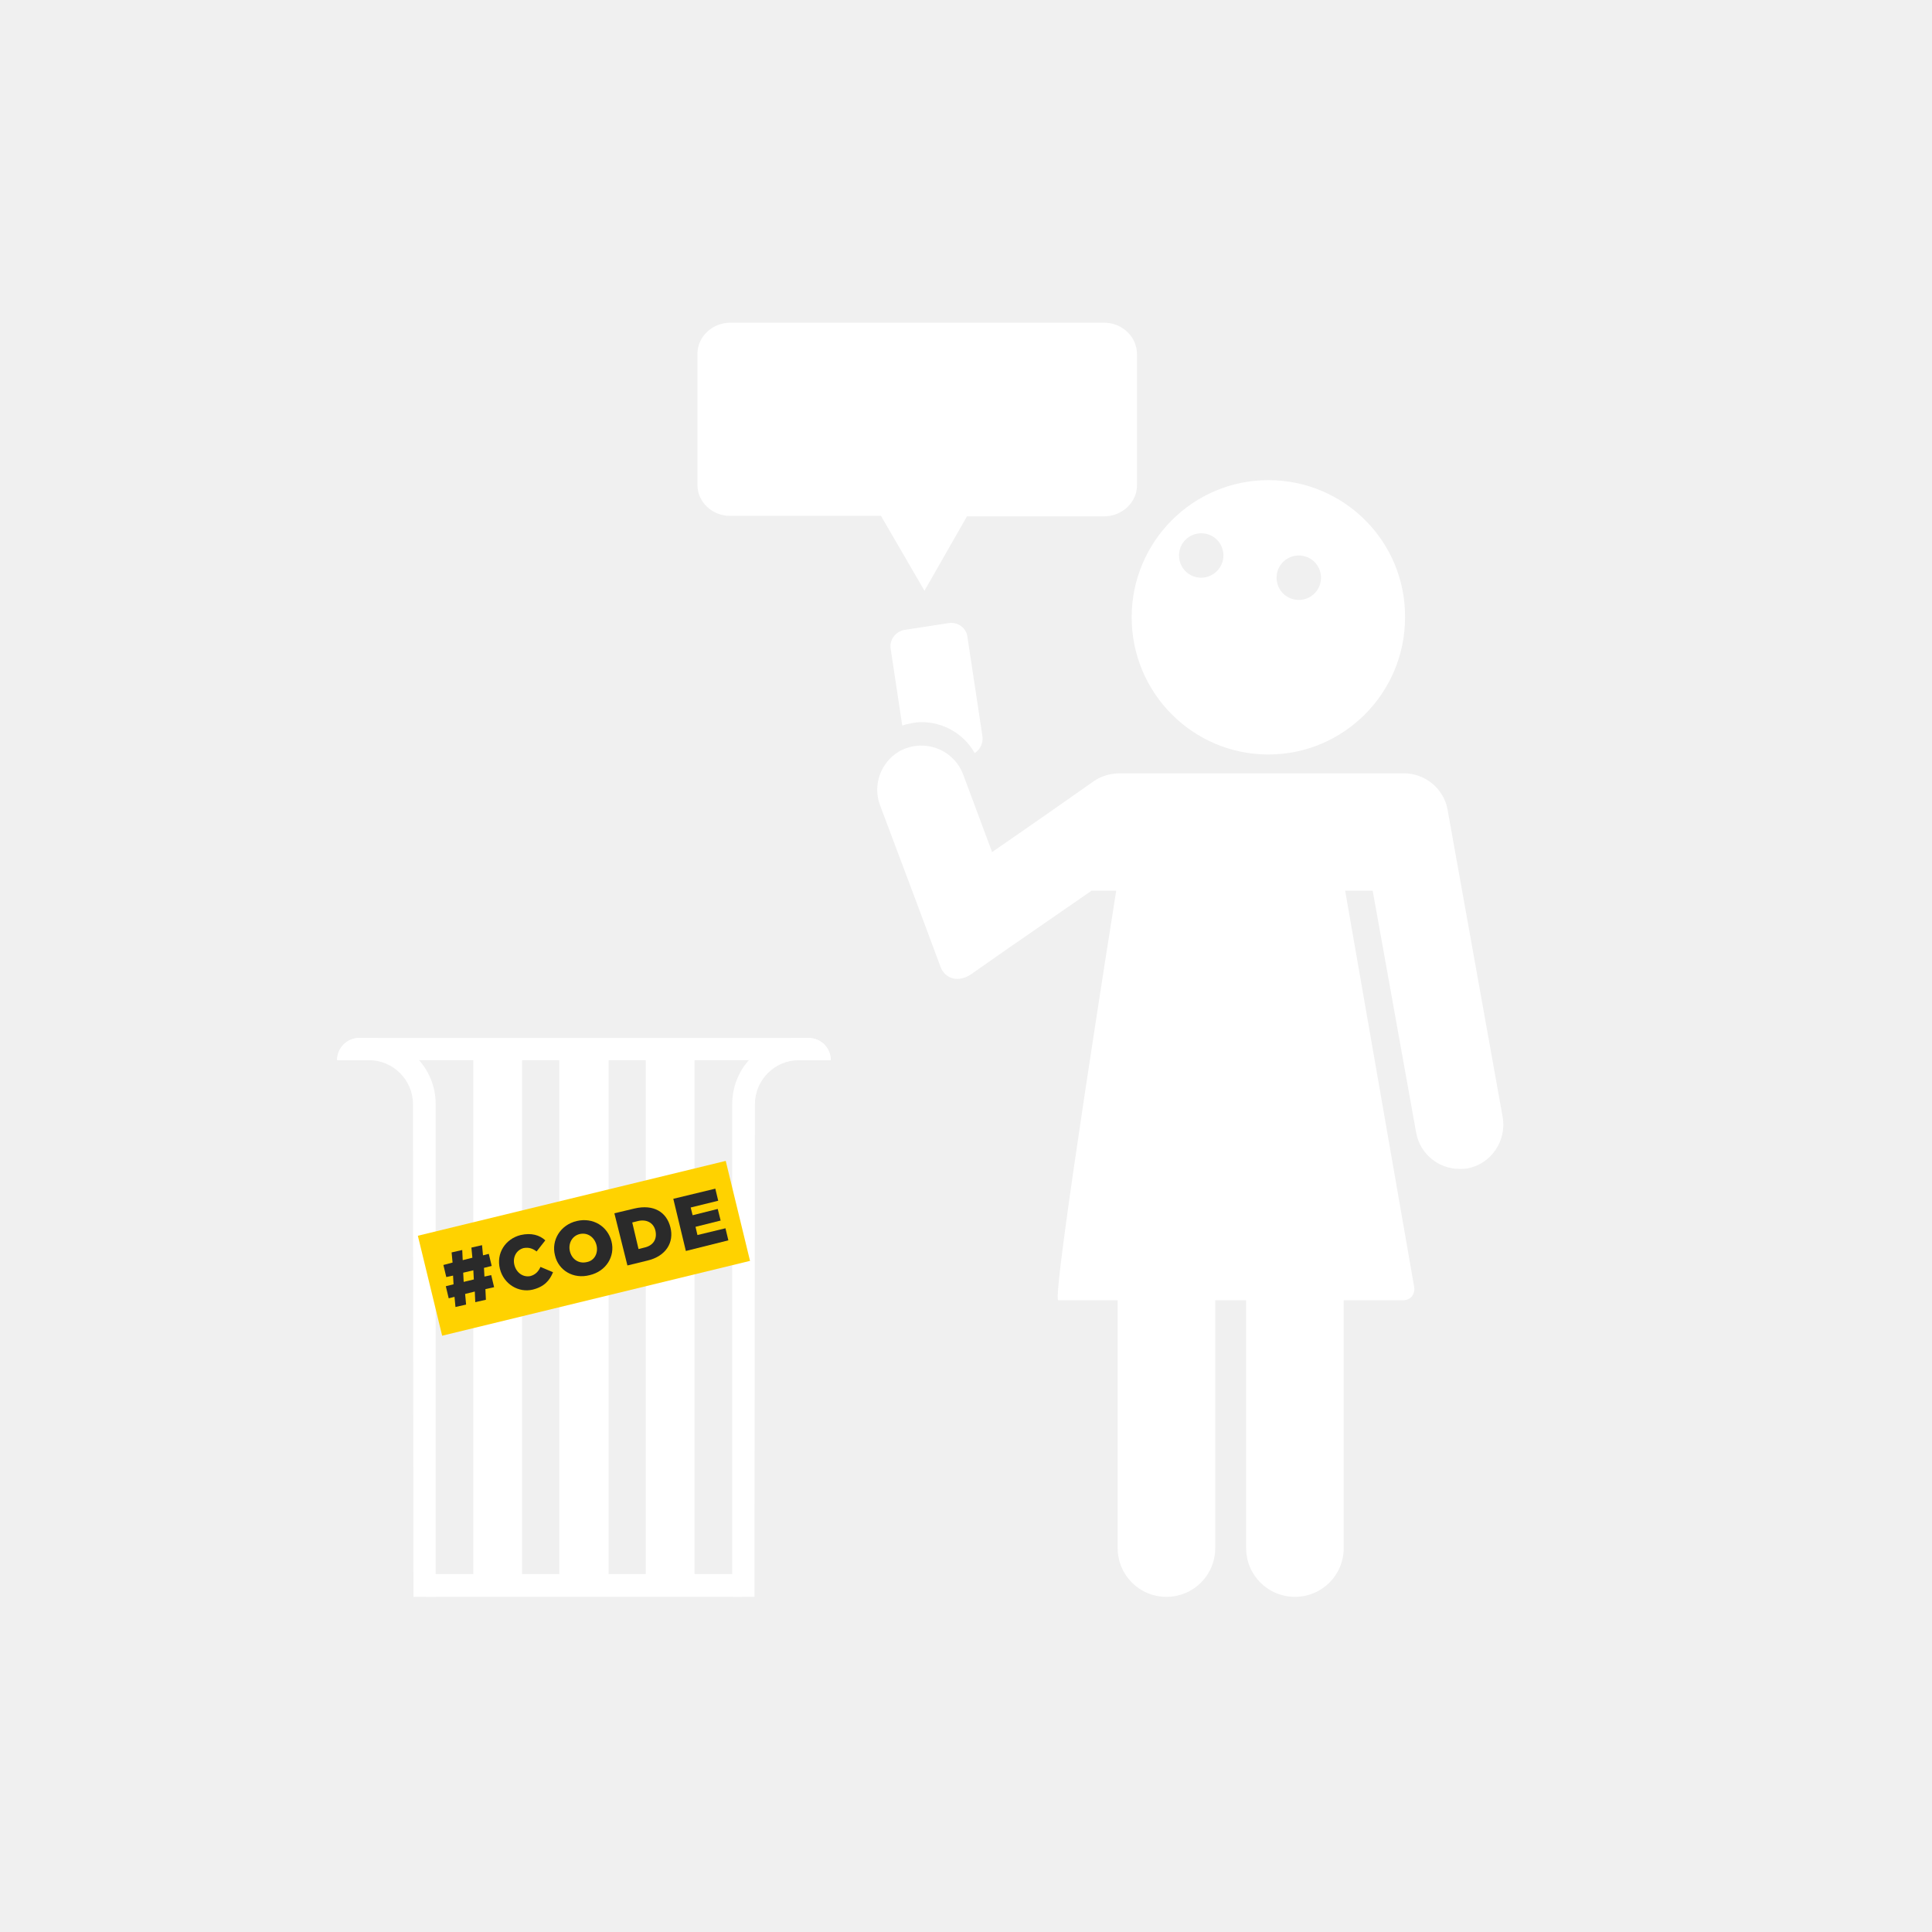
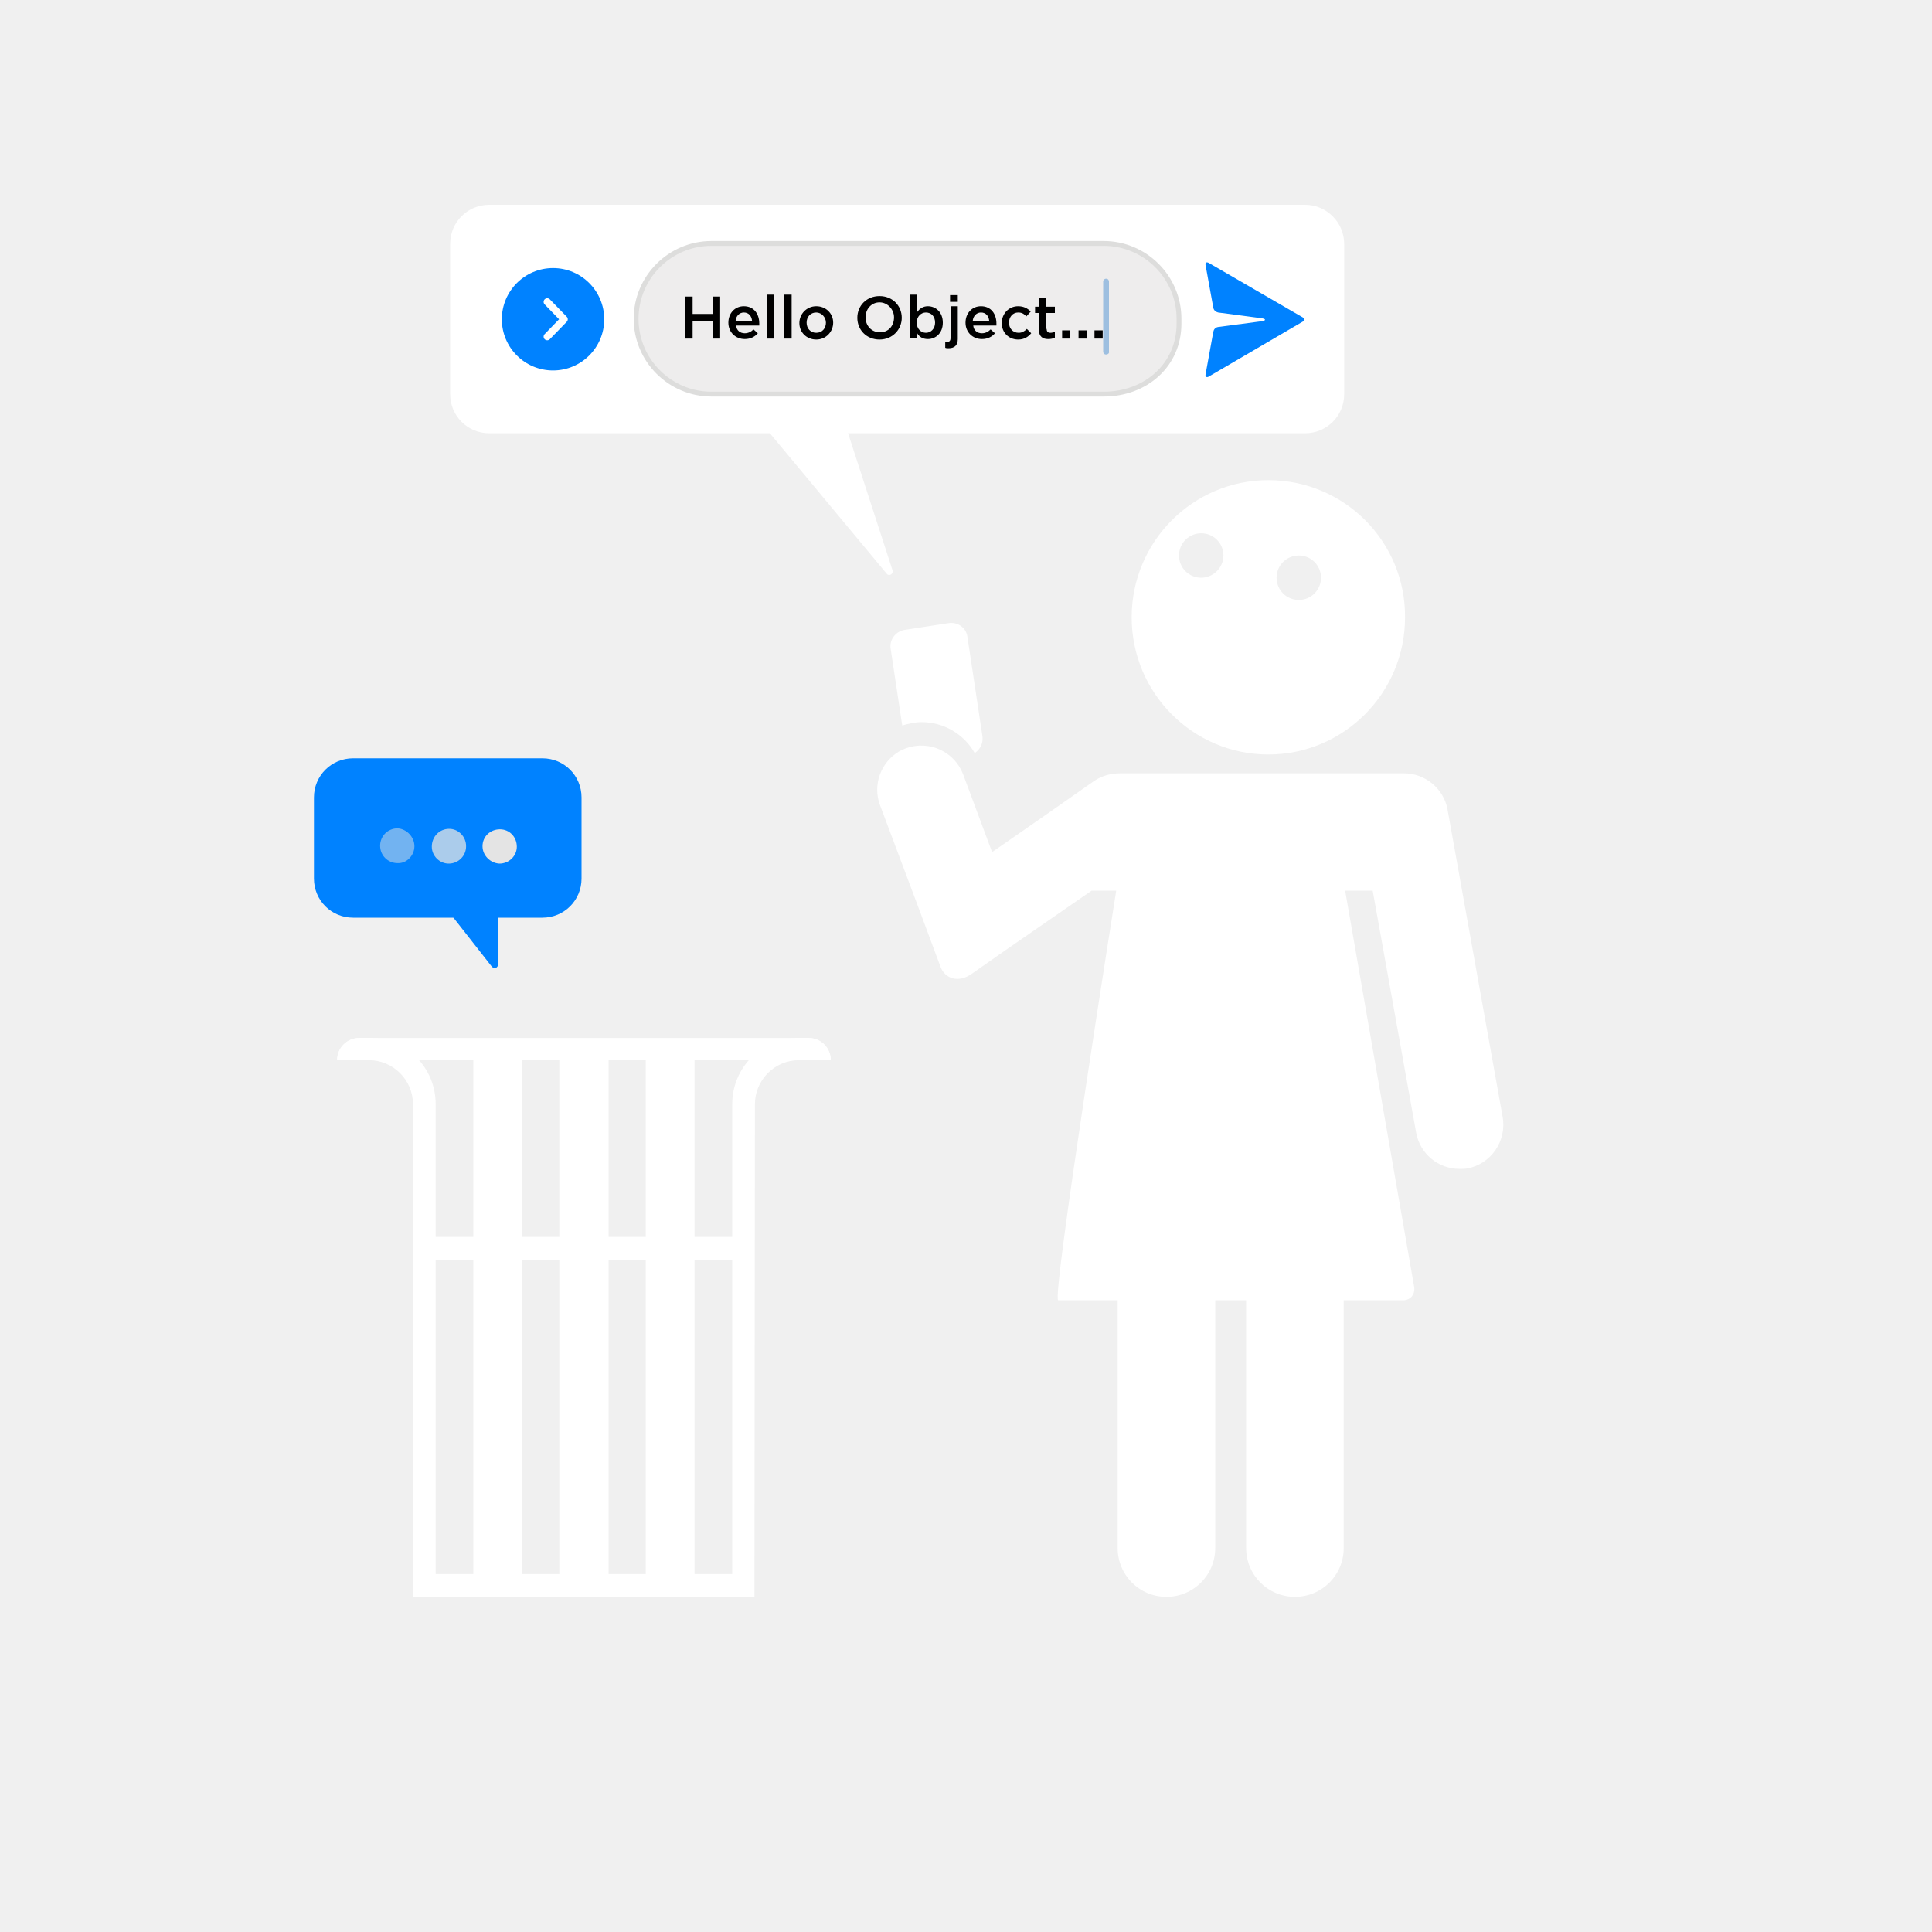
- <svg xmlns="http://www.w3.org/2000/svg" version="1.1" id="Layer_1" x="0px" y="0px" viewBox="0 0 400 400" style="enable-background:new 0 0 400 400;" xml:space="preserve">
+ <svg xmlns="http://www.w3.org/2000/svg" version="1.1" x="0px" y="0px" viewBox="0 0 400 400" style="enable-background:new 0 0 400 400;" xml:space="preserve">
  <style type="text/css">
- 	.st0{fill:#FFFFFF;}
- 	.st1{fill:#FFD200;}
- 	.st2{display:none;fill:#2A2A2A;}
- 	.st3{font-family:'GothamHTF-Black';}
- 	.st4{font-size:15.902px;}
- 	.st5{fill:#2A2A2A;}
+ 	.st0{display:none;}
+ 	.st1{display:inline;}
+ 	.st2{fill:#FFFFFF;}
+ 	.st3{fill:#0082FF;}
+ 	.st4{opacity:0.5;fill:#E4E4E4;enable-background:new    ;}
+ 	.st5{opacity:0.75;fill:#E4E4E4;enable-background:new    ;}
+ 	.st6{fill:#E4E4E4;}
+ 	.st7{fill:#EEEDED;stroke:#DDDDDC;}
+ 	.st8{fill:#9DBFE0;}
+ 	.st9{fill:none;stroke:#FFFFFF;stroke-width:1.5;stroke-linecap:round;stroke-linejoin:round;stroke-miterlimit:10;}
</style>
-   <g id="Page-1_1_">
-     <g id="process-3">
-       <g id="Page-1" transform="translate(155, 66)">
-         <g id="Group-31" transform="translate(0, 0.00855)">
-           <path id="Fill-22" class="st0" d="M156.1,165.2l-11.4-63.6c-0.8-4.4-4.7-7.5-9-7.5l0,0H76.9l0,0c-1.9,0-3.8,0.5-5.4,1.6      l-9.7,6.8l-8.5,5.9l-2.9,2l-6-16.1c-1.8-4.7-7-7.1-11.8-5.4c-0.5,0.2-1,0.4-1.5,0.7c-3.7,2.2-5.5,6.9-3.9,11.1l7.7,20.5      l4.8,12.9l0,0c0.9,2.5,3.7,3.5,6.5,1.5l0,0l0,0l7-4.9l0,0L71,118.4h5.1c0,0-13.5,84.8-12,84.8h12.3v51.3      c0,5.6,4.5,10.1,10.1,10.1s10.1-4.5,10.1-10.1v-51.3h6.4v51.3c0,5.6,4.5,10.1,10.1,10.1s10.1-4.5,10.1-10.1v-51.3h12.3      c1.5,0,2.5-1.2,2.3-2.7l-14.3-82.1h5.7l9,50.1c0.8,4.4,4.6,7.5,9,7.5c0.5,0,1.1,0,1.6-0.1C153.7,175,157,170.2,156.1,165.2" />
-           <path id="Fill-23" class="st0" d="M41.4,63l-9.1,1.4c-1.9,0.3-3.2,2.1-2.9,3.9l2.4,15.9c1.3-0.4,2.7-0.7,4-0.7      c4.6,0,8.8,2.5,11,6.4c1.1-0.7,1.8-2,1.6-3.5l-3.1-20.5C45.1,64,43.3,62.7,41.4,63" />
-           <path id="Fill-24" class="st0" d="M107.6,33.4c-15.6,0-28.3,12.7-28.3,28.4S92,90.2,107.6,90.2s28.3-12.7,28.3-28.4      C136,46.1,123.3,33.4,107.6,33.4 M93.7,53.6c-2.6,0-4.6-2.1-4.6-4.6c0-2.6,2.1-4.6,4.6-4.6c2.6,0,4.6,2.1,4.6,4.6      C98.3,51.5,96.2,53.6,93.7,53.6 M113.9,58.2c-2.6,0-4.6-2.1-4.6-4.6c0-2.6,2.1-4.6,4.6-4.6c2.6,0,4.6,2.1,4.6,4.6      S116.5,58.2,113.9,58.2" />
-           <path id="Fill-25" class="st0" d="M73.6,0.8H-3.8c-3.7,0-6.8,2.9-6.8,6.4v27.2c0,3.5,3,6.4,6.8,6.4h31.2l9,15.5l8.8-15.4h28.4      c3.7,0,6.8-2.9,6.8-6.4V7.3C80.4,3.7,77.3,0.8,73.6,0.8" />
+   <g id="Layer_2" class="st0">
+     <rect class="st1" width="400" height="400" />
+   </g>
+   <g id="Layer_1">
+     <g id="Page-1_1_">
+       <g id="process-3">
+         <g id="Page-1" transform="translate(155, 66)">
+           <g id="Group-31" transform="translate(0, 0.00855)">
+             <path id="Fill-22" class="st2" d="M156.1,165.2l-11.4-63.6c-0.8-4.4-4.7-7.5-9-7.5l0,0H76.9l0,0c-1.9,0-3.8,0.5-5.4,1.6       l-9.7,6.8l-8.5,5.9l-2.9,2l-6-16.1c-1.8-4.7-7-7.1-11.8-5.4c-0.5,0.2-1,0.4-1.5,0.7c-3.7,2.2-5.5,6.9-3.9,11.1l7.7,20.5       l4.8,12.9l0,0c0.9,2.5,3.7,3.5,6.5,1.5l0,0l0,0l7-4.9l0,0L71,118.4h5.1c0,0-13.5,84.8-12,84.8h12.3v51.3       c0,5.6,4.5,10.1,10.1,10.1s10.1-4.5,10.1-10.1v-51.3h6.4v51.3c0,5.6,4.5,10.1,10.1,10.1s10.1-4.5,10.1-10.1v-51.3h12.3       c1.5,0,2.5-1.2,2.3-2.7l-14.3-82.1h5.7l9,50.1c0.8,4.4,4.6,7.5,9,7.5c0.5,0,1.1,0,1.6-0.1C153.7,175,157,170.2,156.1,165.2" />
+             <path id="Fill-23" class="st2" d="M41.4,63l-9.1,1.4c-1.9,0.3-3.2,2.1-2.9,3.9l2.4,15.9c1.3-0.4,2.7-0.7,4-0.7       c4.6,0,8.8,2.5,11,6.4c1.1-0.7,1.8-2,1.6-3.5l-3.1-20.5C45.1,64,43.3,62.7,41.4,63" />
+             <path id="Fill-24" class="st2" d="M107.6,33.4c-15.6,0-28.3,12.7-28.3,28.4S92,90.2,107.6,90.2s28.3-12.7,28.3-28.4       C136,46.1,123.3,33.4,107.6,33.4 M93.7,53.6c-2.6,0-4.6-2.1-4.6-4.6c0-2.6,2.1-4.6,4.6-4.6c2.6,0,4.6,2.1,4.6,4.6       C98.3,51.5,96.2,53.6,93.7,53.6 M113.9,58.2c-2.6,0-4.6-2.1-4.6-4.6c0-2.6,2.1-4.6,4.6-4.6c2.6,0,4.6,2.1,4.6,4.6       S116.5,58.2,113.9,58.2" />
+           </g>
        </g>
      </g>
    </g>
-   </g>
-   <g id="process-2_4_">
+     <g id="process-2_4_">
+       <g>
+         <rect x="88.1" y="256.1" class="st2" width="65.5" height="4.7" />
+         <rect x="88.1" y="325.9" class="st2" width="65.5" height="4.7" />
+         <path class="st2" d="M156.2,330.6h-4.6v-102c0-7.6,6.1-13.7,13.7-13.7h2.1c2.5,0,4.6,2,4.6,4.6l0,0h-6.6c-5,0-9.1,4.1-9.1,9.1     L156.2,330.6L156.2,330.6z" />
+         <rect x="133.7" y="217.5" class="st2" width="10.1" height="111.1" />
+         <path class="st2" d="M85.6,330.6h4.6v-102c0-7.6-6.1-13.7-13.7-13.7h-2.1c-2.5,0-4.6,2-4.6,4.6l0,0h6.6c5,0,9.1,4.1,9.1,9.1     L85.6,330.6L85.6,330.6z" />
+         <rect x="115.8" y="217.5" class="st2" width="10.2" height="111.1" />
+         <rect x="98" y="217.5" class="st2" width="10.1" height="111.1" />
+         <path class="st2" d="M69.8,219.5L69.8,219.5c0-2.5,2-4.6,4.6-4.6h46.5h46.5c2.5,0,4.6,2,4.6,4.6l0,0h-51.1H69.8z" />
+       </g>
+     </g>
    <g>
-       <rect x="88.1" y="256.1" class="st0" width="65.5" height="4.7" />
-       <rect x="88.1" y="325.9" class="st0" width="65.5" height="4.7" />
-       <path class="st0" d="M156.2,330.6h-4.6v-102c0-7.6,6.1-13.7,13.7-13.7h2.1c2.5,0,4.6,2,4.6,4.6l0,0h-6.6c-5,0-9.1,4.1-9.1,9.1    L156.2,330.6L156.2,330.6z" />
-       <rect x="133.7" y="217.5" class="st0" width="10.1" height="111.1" />
-       <path class="st0" d="M85.6,330.6h4.6v-102c0-7.6-6.1-13.7-13.7-13.7h-2.1c-2.5,0-4.6,2-4.6,4.6l0,0h6.6c5,0,9.1,4.1,9.1,9.1    L85.6,330.6L85.6,330.6z" />
-       <rect x="115.8" y="217.5" class="st0" width="10.2" height="111.1" />
-       <rect x="98" y="217.5" class="st0" width="10.1" height="111.1" />
-       <path class="st0" d="M69.8,219.5L69.8,219.5c0-2.5,2-4.6,4.6-4.6h46.5h46.5c2.5,0,4.6,2,4.6,4.6l0,0h-51.1H69.8z" />
+       <path class="st3" d="M112.3,190H73.1c-4.5,0-8.1-3.6-8.1-8.1v-16.8c0-4.5,3.6-8.1,8.1-8.1h39.2c4.5,0,8.1,3.6,8.1,8.1v16.8    C120.4,186.4,116.8,190,112.3,190z" />
+       <g>
+         <path class="st4" d="M85.8,175.2c0,1.9-1.6,3.6-3.5,3.5c-2,0-3.6-1.6-3.6-3.6s1.6-3.6,3.6-3.6C84.2,171.6,85.8,173.3,85.8,175.2z     " />
+         <path class="st5" d="M93,171.6c1.9,0,3.5,1.6,3.5,3.6s-1.6,3.6-3.6,3.6c-1.9,0-3.5-1.6-3.5-3.5C89.4,173.2,91,171.6,93,171.6z" />
+         <path class="st6" d="M99.9,175.2c0-2,1.6-3.5,3.6-3.5s3.5,1.6,3.5,3.6c0,1.9-1.6,3.5-3.6,3.5C101.5,178.7,99.9,177.1,99.9,175.2z     " />
+       </g>
+       <path class="st3" d="M93.1,189h10v10.7c0,0.7-0.8,1-1.3,0.4L93.1,189z" />
    </g>
-   </g>
-   <g id="_x33__1_">
-     <rect x="88.1" y="247.8" transform="matrix(0.9717 -0.2362 0.2362 0.9717 -57.6254 35.8699)" class="st1" width="65.6" height="21.3" />
-     <text id="text_3_" transform="matrix(0.9717 -0.2362 0.2362 0.9717 92.7687 270.9926)" class="st2 st3 st4">#CODE</text>
-     <g id="text_1_">
-       <path class="st5" d="M94.1,268.5l-1.2,0.3l-0.6-2.5l1.6-0.4l-0.1-1.8l-1.4,0.3l-0.6-2.5l1.9-0.5l-0.2-2.1l2.2-0.5l0.1,2.1l2-0.5    l-0.2-2.1l2.2-0.5l0.2,2.1l1.2-0.3l0.6,2.5l-1.6,0.4l0.1,1.8l1.4-0.3l0.6,2.5l-1.8,0.4l0.1,2.2l-2.2,0.5l-0.1-2.2l-2,0.5l0.2,2.2    l-2.2,0.5L94.1,268.5z M98.1,264.9L98,263l-2.1,0.5l0.1,1.9L98.1,264.9z" />
-       <path class="st5" d="M103.5,262.7L103.5,262.7c-0.8-3.2,1.1-6.2,4.3-7c2.2-0.5,3.9,0,5.1,1.1l-1.8,2.3c-0.8-0.6-1.6-0.9-2.7-0.7    c-1.5,0.4-2.3,1.9-1.9,3.5l0,0c0.4,1.6,1.8,2.6,3.3,2.3c1.1-0.3,1.7-1,2.1-1.9l2.6,1.1c-0.7,1.7-1.8,3-4.2,3.6    C107.4,267.7,104.3,265.9,103.5,262.7z" />
-       <path class="st5" d="M114.9,259.9L114.9,259.9c-0.8-3.1,1.1-6.3,4.5-7.1s6.4,1.1,7.2,4.2l0,0c0.8,3.1-1.1,6.2-4.5,7    C118.7,264.9,115.6,263,114.9,259.9z M123.5,257.8L123.5,257.8c-0.4-1.6-1.8-2.7-3.5-2.3c-1.6,0.4-2.4,2-2,3.6l0,0    c0.4,1.6,1.8,2.6,3.5,2.2C123.1,261,123.9,259.4,123.5,257.8z" />
-       <path class="st5" d="M127.2,251.2l4.2-1c3.9-0.9,6.6,0.7,7.4,3.9l0,0c0.8,3.1-0.9,6-4.8,6.9l-4.1,1L127.2,251.2z M133.4,258.3    c1.8-0.4,2.7-1.7,2.3-3.5l0,0c-0.4-1.7-1.9-2.4-3.6-2l-1.2,0.3l1.3,5.5L133.4,258.3z" />
-       <path class="st5" d="M139.4,248.2l8.7-2.1l0.6,2.5L143,250l0.4,1.6l5.2-1.3l0.6,2.4L144,254l0.4,1.7l5.8-1.4l0.6,2.5L142,259    L139.4,248.2z" />
+     <g>
+       <path class="st2" d="M270.2,42.4l-168.9,0c-4.5,0-8.1,3.6-8.1,8.1v31.1c0,4.5,3.6,8.1,8.1,8.1l168.9,0c4.5,0,8.1-3.6,8.1-8.1V50.5    C278.3,46.1,274.7,42.4,270.2,42.4z" />
+       <path class="st2" d="M157.9,87.9H175l9.8,30.2c0.2,0.7-0.7,1.3-1.2,0.7L157.9,87.9z" />
+       <path class="st3" d="M269.7,66.6c0.2-0.1,0.3-0.3,0.3-0.6c0-0.1-0.1-0.2-0.3-0.3l-19.5-11.3c-0.5-0.2-0.7,0-0.6,0.5l1.6,8.8    c0.1,0.6,0.6,0.9,1,1l9.1,1.2c0.5,0.1,0.6,0.2,0.6,0.3s-0.1,0.2-0.6,0.3l-9.1,1.2c-0.6,0.1-0.9,0.5-1,1l-1.6,8.8    c-0.1,0.5,0.2,0.7,0.6,0.5L269.7,66.6z" />
+       <path class="st7" d="M228.5,81.6h-81.2c-8.6,0-15.6-7-15.6-15.6v0c0-8.6,7-15.6,15.6-15.6h81.2c8.6,0,15.6,7,15.6,15.6v1    C244.1,75.6,237.2,81.6,228.5,81.6z" />
+       <g>
+         <path d="M143.4,66.4v3.7h-1.5v-8.7h1.5V65h4.2v-3.6h1.5v8.7h-1.5v-3.7H143.4z" />
+         <path d="M154.2,69c0.7,0,1.3-0.3,1.8-0.8l0.9,0.8c-0.6,0.7-1.5,1.2-2.7,1.2c-1.9,0-3.4-1.4-3.4-3.4c0-1.9,1.3-3.4,3.2-3.4     c2.1,0,3.2,1.6,3.2,3.6c0,0.1,0,0.3,0,0.4h-4.8C152.5,68.4,153.2,69,154.2,69z M155.7,66.4c-0.1-1-0.7-1.7-1.7-1.7     c-0.9,0-1.6,0.7-1.7,1.7H155.7z" />
+         <path d="M158.8,70.1V61h1.5v9.1H158.8z" />
+         <path d="M162.4,70.1V61h1.5v9.1H162.4z" />
+         <path d="M169,70.3c-2,0-3.5-1.5-3.5-3.4c0-1.9,1.5-3.5,3.5-3.5s3.5,1.5,3.5,3.4C172.5,68.7,171,70.3,169,70.3z M169,64.7     c-1.2,0-2,0.9-2,2.1c0,1.2,0.8,2.1,2,2.1c1.2,0,2-0.9,2-2.1C171,65.7,170.1,64.7,169,64.7z" />
+         <path d="M182.1,70.3c-2.7,0-4.6-2-4.6-4.5c0-2.5,1.9-4.5,4.6-4.5c2.7,0,4.6,2,4.6,4.5C186.7,68.2,184.8,70.3,182.1,70.3z      M182.1,62.6c-1.7,0-2.9,1.4-2.9,3.1c0,1.7,1.2,3.1,3,3.1s2.9-1.4,2.9-3.1C185.1,64.1,183.8,62.6,182.1,62.6z" />
+         <path d="M192.1,70.2c-1.1,0-1.8-0.5-2.2-1.2v1h-1.5V61h1.5v3.6c0.5-0.7,1.2-1.2,2.2-1.2c1.6,0,3.1,1.2,3.1,3.4     C195.2,69,193.7,70.2,192.1,70.2z M191.7,64.7c-1,0-1.9,0.8-1.9,2.1c0,1.3,0.9,2.1,1.9,2.1c1,0,1.9-0.8,1.9-2.1     C193.6,65.5,192.8,64.7,191.7,64.7z" />
+         <path d="M198.3,63.5v6.7c0,1.3-0.7,1.9-1.9,1.9c-0.3,0-0.5,0-0.7-0.1v-1.2c0.1,0,0.3,0,0.4,0c0.4,0,0.7-0.2,0.7-0.8v-6.6H198.3z      M196.7,62.5v-1.4h1.6v1.4H196.7z" />
+         <path d="M203.3,69c0.7,0,1.3-0.3,1.8-0.8L206,69c-0.6,0.7-1.5,1.2-2.7,1.2c-1.9,0-3.4-1.4-3.4-3.4c0-1.9,1.3-3.4,3.2-3.4     c2.1,0,3.2,1.6,3.2,3.6c0,0.1,0,0.3,0,0.4h-4.8C201.6,68.4,202.3,69,203.3,69z M204.8,66.4c-0.1-1-0.7-1.7-1.7-1.7     c-0.9,0-1.6,0.7-1.7,1.7H204.8z" />
+         <path d="M210.8,70.3c-2,0-3.4-1.5-3.4-3.4s1.4-3.5,3.4-3.5c1.2,0,2,0.5,2.6,1.1l-0.9,1c-0.5-0.5-0.9-0.8-1.7-0.8     c-1.1,0-1.9,0.9-1.9,2.1c0,1.2,0.8,2.1,2,2.1c0.7,0,1.2-0.3,1.7-0.8l0.9,0.9C212.9,69.7,212.1,70.3,210.8,70.3z" />
+         <path d="M216.7,68.1c0,0.6,0.3,0.8,0.8,0.8c0.3,0,0.6-0.1,0.9-0.2v1.2c-0.4,0.2-0.8,0.3-1.4,0.3c-1.1,0-1.9-0.5-1.9-1.9v-3.5     h-0.8v-1.3h0.8v-1.8h1.5v1.8h1.8v1.3h-1.8V68.1z" />
+         <path d="M219.9,70.1v-1.7h1.7v1.7H219.9z" />
+         <path d="M223.3,70.1v-1.7h1.7v1.7H223.3z" />
+         <path d="M226.6,70.1v-1.7h1.7v1.7H226.6z" />
+       </g>
+       <g>
+         <path class="st8" d="M229,73.4c-0.4,0-0.6-0.3-0.6-0.6V58.3c0-0.4,0.3-0.6,0.6-0.6c0.4,0,0.6,0.3,0.6,0.6v14.5     C229.7,73.1,229.4,73.4,229,73.4z" />
+       </g>
+       <circle class="st3" cx="114.5" cy="66.1" r="10.6" />
+       <polyline class="st9" points="113.3,62.5 116.8,66.1 113.3,69.7   " />
    </g>
  </g>
</svg>
